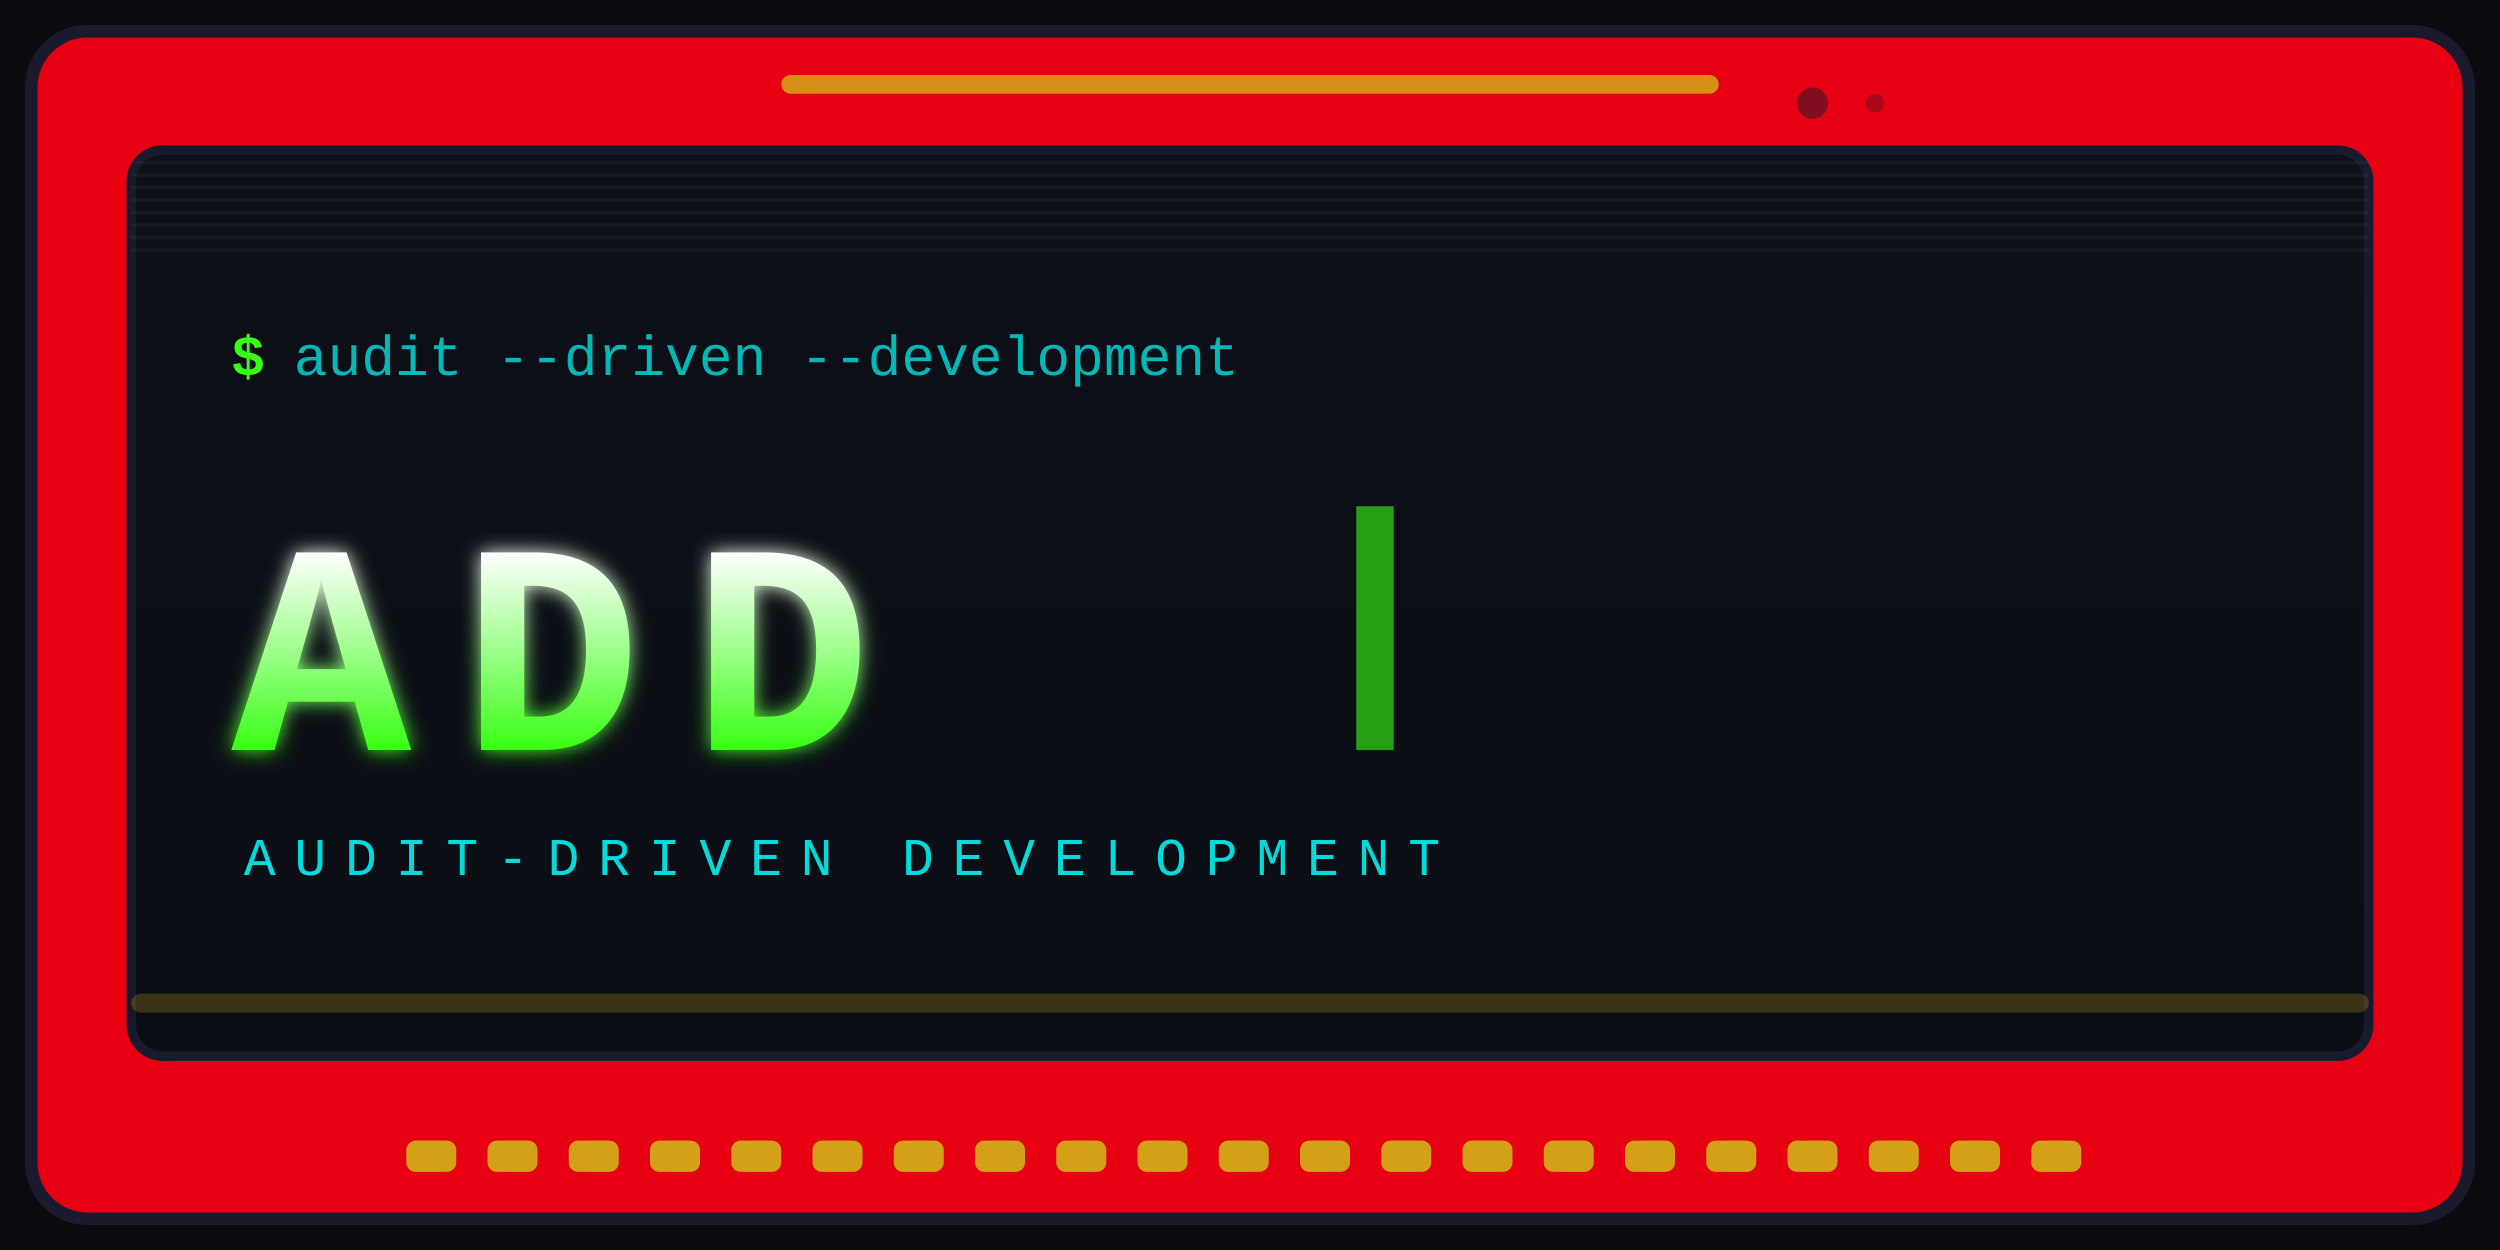
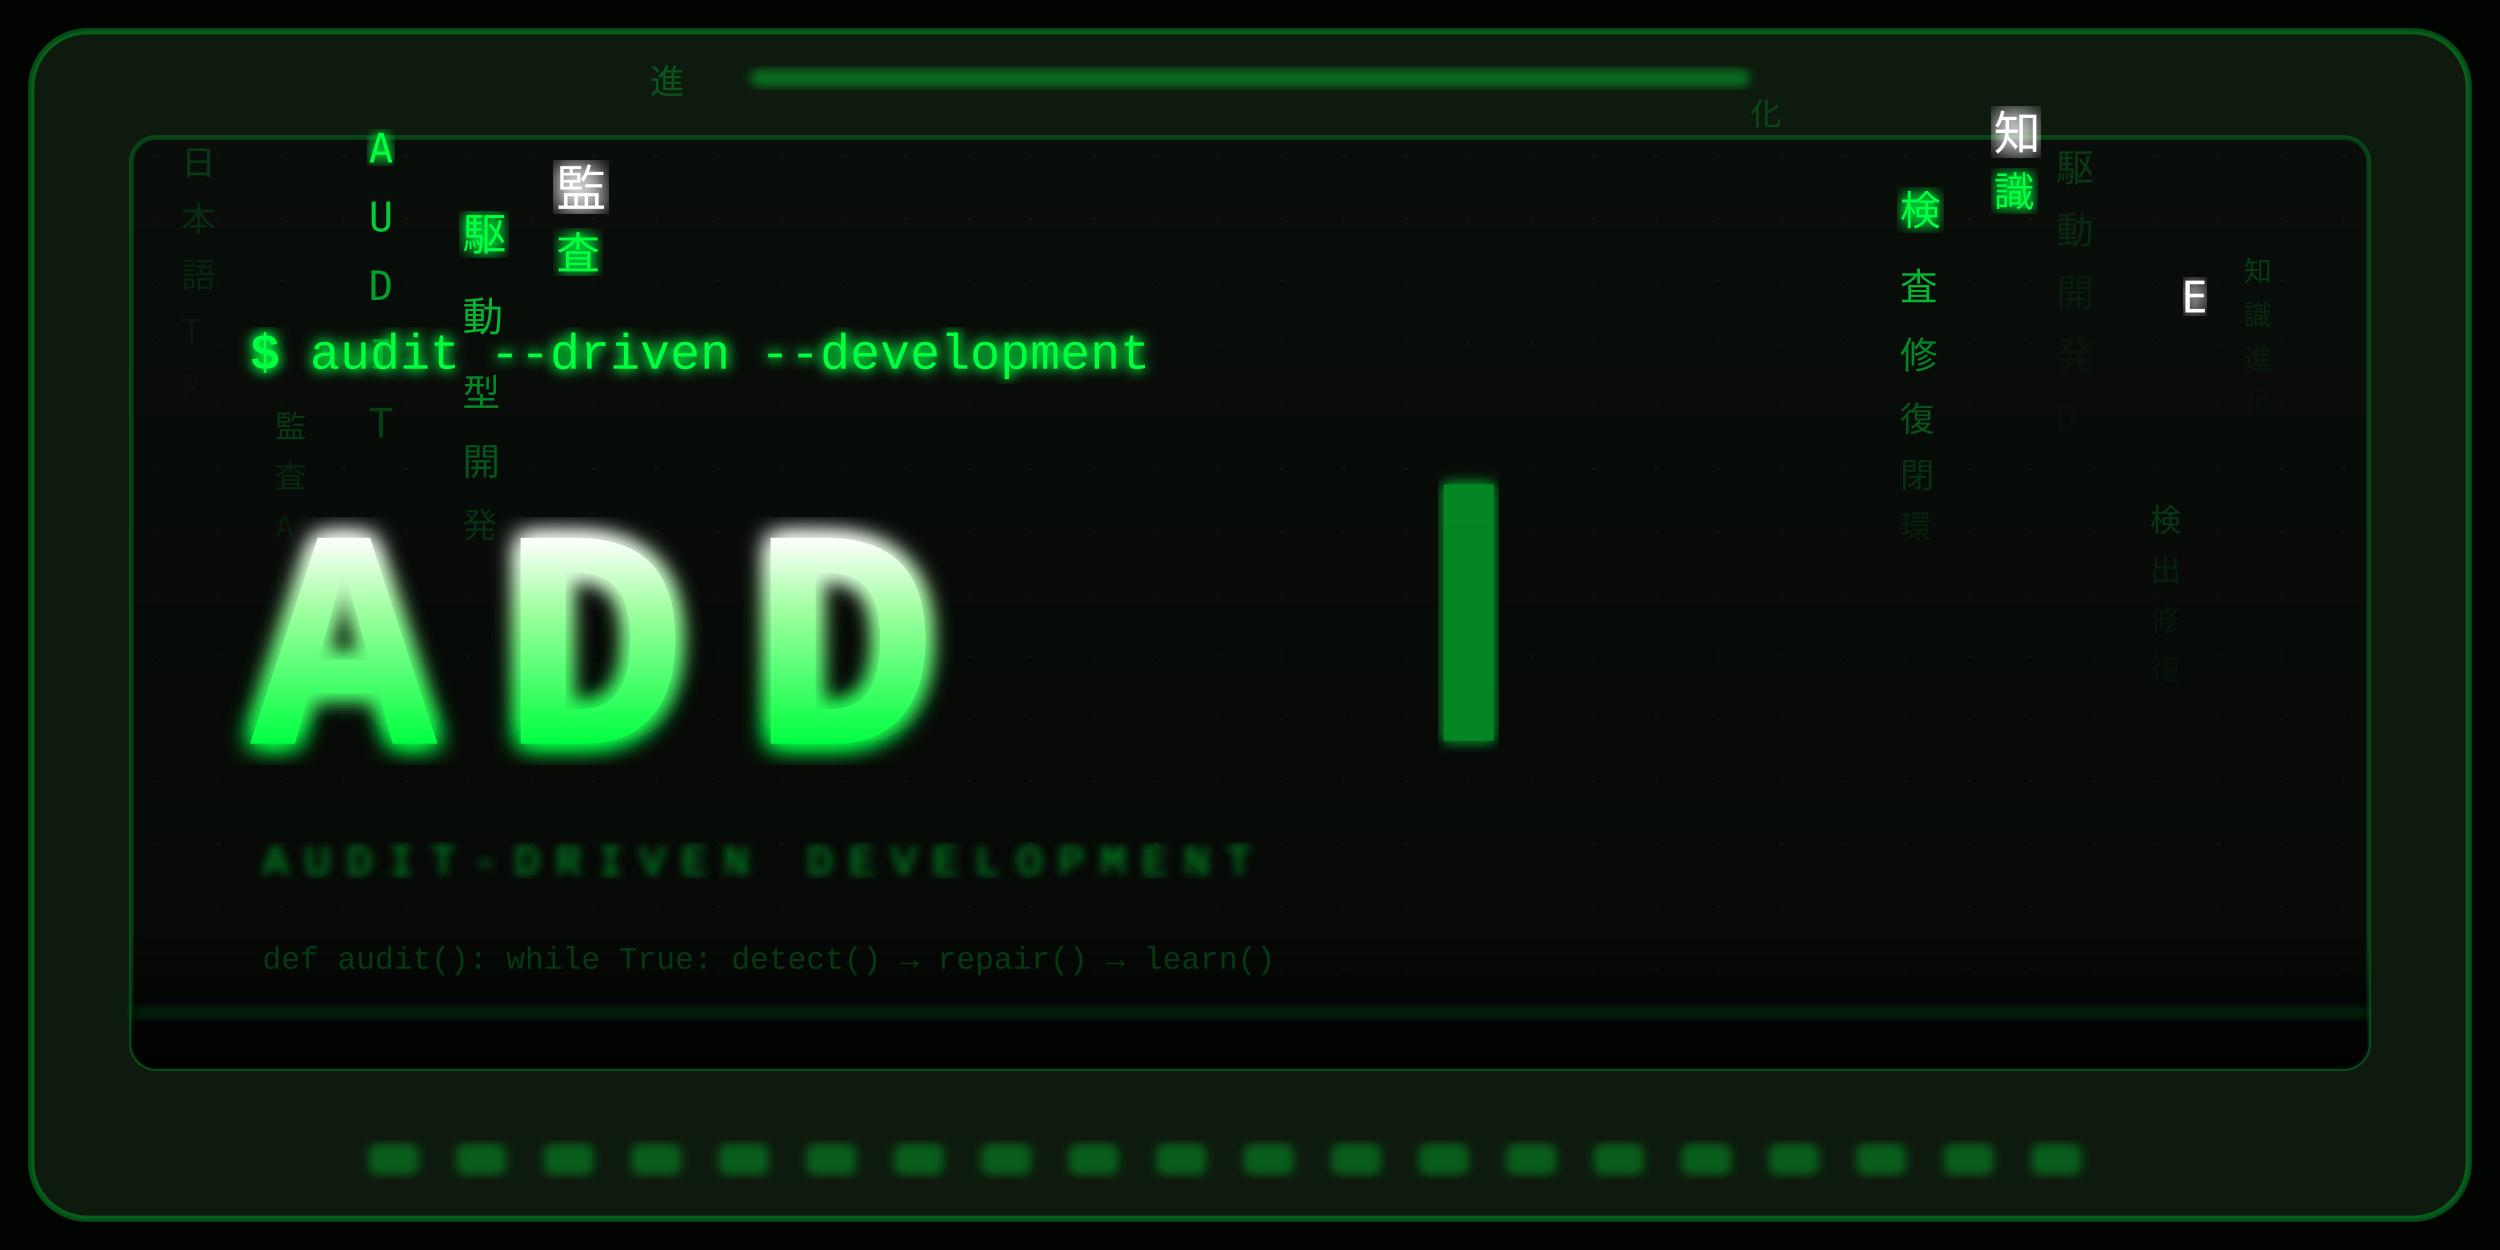
<svg xmlns="http://www.w3.org/2000/svg" viewBox="0 0 800 400" width="800" height="400">
  <defs>
-     <filter id="glow">
-       <feGaussianBlur stdDeviation="3" result="blur" />
+     <filter id="phosphor">
+       <feGaussianBlur stdDeviation="2" result="blur" />
      <feMerge>
+         <feMergeNode in="blur" />
        <feMergeNode in="blur" />
        <feMergeNode in="SourceGraphic" />
      </feMerge>
    </filter>
-     <filter id="scanlines">
-       <feColorMatrix type="saturate" values="0" />
+     <filter id="strongGlow">
+       <feGaussianBlur stdDeviation="4" result="blur" />
+       <feMerge>
+         <feMergeNode in="blur" />
+         <feMergeNode in="blur" />
+         <feMergeNode in="blur" />
+         <feMergeNode in="SourceGraphic" />
+       </feMerge>
    </filter>
+     <filter id="softGlow">
+       <feGaussianBlur stdDeviation="1.5" />
+     </filter>
+     <linearGradient id="rainGrad" x1="0" y1="0" x2="0" y2="1">
+       <stop offset="0%" stop-color="#FFFFFF" stop-opacity="0.9" />
+       <stop offset="40%" stop-color="#00FF41" stop-opacity="0.7" />
+       <stop offset="100%" stop-color="#003B00" stop-opacity="0" />
+     </linearGradient>
    <linearGradient id="titleGrad" x1="0" y1="0" x2="0" y2="1">
      <stop offset="0%" stop-color="#FFFFFF" />
-       <stop offset="100%" stop-color="#39FF14" />
+       <stop offset="35%" stop-color="#A0FFA0" />
+       <stop offset="100%" stop-color="#00FF41" />
    </linearGradient>
    <linearGradient id="screenGrad" x1="0" y1="0" x2="0" y2="1">
-       <stop offset="0%" stop-color="#0D1117" />
-       <stop offset="100%" stop-color="#0A0E14" />
+       <stop offset="0%" stop-color="#0A0E0A" />
+       <stop offset="100%" stop-color="#050805" />
+     </linearGradient>
+     <pattern id="matrixGrid" width="20" height="20" patternUnits="userSpaceOnUse">
+       <rect width="20" height="20" fill="none" />
+       <circle cx="10" cy="10" r="0.4" fill="#00FF41" opacity="0.06" />
+     </pattern>
+     <linearGradient id="dropGrad" x1="0" y1="0" x2="0" y2="1">
+       <stop offset="0%" stop-color="#FFFFFF" stop-opacity="1" />
+       <stop offset="30%" stop-color="#00FF41" stop-opacity="0.8" />
+       <stop offset="80%" stop-color="#00FF41" stop-opacity="0.15" />
+       <stop offset="100%" stop-color="#00FF41" stop-opacity="0" />
+     </linearGradient>
+     <linearGradient id="screenFade" x1="0" y1="0" x2="0" y2="1">
+       <stop offset="0%" stop-color="#000" stop-opacity="0" />
+       <stop offset="85%" stop-color="#000" stop-opacity="0" />
+       <stop offset="100%" stop-color="#000" stop-opacity="0.9" />
    </linearGradient>
  </defs>
-   <rect width="800" height="400" fill="#0a0a0f" rx="0" />
-   <rect x="10" y="10" width="780" height="380" rx="18" fill="#E60012" />
-   <rect x="10" y="10" width="780" height="380" rx="18" fill="none" stroke="#1A1A2E" stroke-width="4" />
-   <rect x="250" y="24" width="300" height="6" rx="3" fill="#D4A017" opacity="0.9" />
-   <rect x="42" y="48" width="716" height="290" rx="10" fill="url(#screenGrad)" />
-   <rect x="42" y="48" width="716" height="290" rx="10" fill="none" stroke="#1A1A2E" stroke-width="3" />
-   <g opacity="0.04">
-     <line x1="42" y1="52" x2="758" y2="52" stroke="#fff" stroke-width="1" />
-     <line x1="42" y1="56" x2="758" y2="56" stroke="#fff" stroke-width="1" />
-     <line x1="42" y1="60" x2="758" y2="60" stroke="#fff" stroke-width="1" />
-     <line x1="42" y1="64" x2="758" y2="64" stroke="#fff" stroke-width="1" />
-     <line x1="42" y1="68" x2="758" y2="68" stroke="#fff" stroke-width="1" />
-     <line x1="42" y1="72" x2="758" y2="72" stroke="#fff" stroke-width="1" />
-     <line x1="42" y1="76" x2="758" y2="76" stroke="#fff" stroke-width="1" />
-     <line x1="42" y1="80" x2="758" y2="80" stroke="#fff" stroke-width="1" />
+   <rect width="800" height="400" fill="#020402" />
+   <rect x="10" y="10" width="780" height="380" rx="18" fill="#0D1A0D" />
+   <rect x="10" y="10" width="780" height="380" rx="18" fill="none" stroke="#00FF41" stroke-width="2" opacity="0.3" />
+   <rect x="240" y="22" width="320" height="6" rx="3" fill="#00FF41" opacity="0.35" filter="url(#softGlow)" />
+   <rect x="42" y="44" width="716" height="298" rx="8" fill="url(#screenGrad)" />
+   <rect x="42" y="44" width="716" height="298" rx="8" fill="none" stroke="#00FF41" stroke-width="1.5" opacity="0.2" />
+   <rect x="42" y="44" width="716" height="298" rx="8" fill="url(#matrixGrid)" />
+   <g opacity="0.18">
+     <text x="58" y="56" font-family="monospace" font-size="11" fill="#00FF41">日</text>
+     <text x="58" y="74" font-family="monospace" font-size="11" fill="#00FF41" opacity="0.7">本</text>
+     <text x="58" y="92" font-family="monospace" font-size="11" fill="#00FF41" opacity="0.5">語</text>
+     <text x="58" y="110" font-family="monospace" font-size="11" fill="#00FF41" opacity="0.3">T</text>
+     <text x="58" y="128" font-family="monospace" font-size="11" fill="#00FF41" opacity="0.1">R</text>
+     <text x="88" y="140" font-family="monospace" font-size="10" fill="#00FF41">監</text>
+     <text x="88" y="156" font-family="monospace" font-size="10" fill="#00FF41" opacity="0.6">査</text>
+     <text x="88" y="172" font-family="monospace" font-size="10" fill="#00FF41" opacity="0.4">A</text>
+     <text x="88" y="188" font-family="monospace" font-size="10" fill="#00FF41" opacity="0.15">U</text>
+     <text x="658" y="58" font-family="monospace" font-size="12" fill="#00FF41">駆</text>
+     <text x="658" y="78" font-family="monospace" font-size="12" fill="#00FF41" opacity="0.6">動</text>
+     <text x="658" y="98" font-family="monospace" font-size="12" fill="#00FF41" opacity="0.4">開</text>
+     <text x="658" y="118" font-family="monospace" font-size="12" fill="#00FF41" opacity="0.2">発</text>
+     <text x="658" y="138" font-family="monospace" font-size="11" fill="#00FF41" opacity="0.1">D</text>
+     <text x="688" y="170" font-family="monospace" font-size="10" fill="#00FF41">検</text>
+     <text x="688" y="186" font-family="monospace" font-size="10" fill="#00FF41" opacity="0.5">出</text>
+     <text x="688" y="202" font-family="monospace" font-size="10" fill="#00FF41" opacity="0.3">修</text>
+     <text x="688" y="218" font-family="monospace" font-size="10" fill="#00FF41" opacity="0.15">復</text>
+     <text x="718" y="90" font-family="monospace" font-size="9" fill="#00FF41">知</text>
+     <text x="718" y="104" font-family="monospace" font-size="9" fill="#00FF41" opacity="0.6">識</text>
+     <text x="718" y="118" font-family="monospace" font-size="9" fill="#00FF41" opacity="0.3">進</text>
+     <text x="718" y="132" font-family="monospace" font-size="9" fill="#00FF41" opacity="0.15">化</text>
  </g>
-   <text x="74" y="120" font-family="'Courier New', monospace" font-size="18" fill="#39FF14" font-weight="bold">$</text>
-   <text x="94" y="120" font-family="'Courier New', monospace" font-size="18" fill="#00FFFF" opacity="0.7">audit --driven --development</text>
-   <text x="74" y="240" font-family="'Courier New', monospace" font-size="96" font-weight="900" letter-spacing="16" fill="url(#titleGrad)" filter="url(#glow)">ADD</text>
-   <rect x="434" y="162" width="12" height="78" fill="#39FF14" opacity="0.6">
-     <animate attributeName="opacity" values="0.6;0.6;0;0;0.6" dur="1.2s" repeatCount="indefinite" />
+   <g>
+     <text x="118" y="52" font-family="monospace" font-size="13" fill="#00FF41" filter="url(#phosphor)">A</text>
+     <text x="118" y="74" font-family="monospace" font-size="13" fill="#00FF41" opacity="0.8">U</text>
+     <text x="118" y="96" font-family="monospace" font-size="13" fill="#00FF41" opacity="0.6">D</text>
+     <text x="118" y="118" font-family="monospace" font-size="13" fill="#00FF41" opacity="0.4">I</text>
+     <text x="118" y="140" font-family="monospace" font-size="13" fill="#00FF41" opacity="0.2">T</text>
+     <text x="148" y="80" font-family="monospace" font-size="14" fill="#00FF41" filter="url(#phosphor)">駆</text>
+     <text x="148" y="106" font-family="monospace" font-size="13" fill="#00FF41" opacity="0.7">動</text>
+     <text x="148" y="130" font-family="monospace" font-size="12" fill="#00FF41" opacity="0.5">型</text>
+     <text x="148" y="152" font-family="monospace" font-size="12" fill="#00FF41" opacity="0.3">開</text>
+     <text x="148" y="172" font-family="monospace" font-size="11" fill="#00FF41" opacity="0.15">発</text>
+     <text x="608" y="72" font-family="monospace" font-size="13" fill="#00FF41" filter="url(#phosphor)">検</text>
+     <text x="608" y="96" font-family="monospace" font-size="12" fill="#00FF41" opacity="0.7">査</text>
+     <text x="608" y="118" font-family="monospace" font-size="12" fill="#00FF41" opacity="0.5">修</text>
+     <text x="608" y="138" font-family="monospace" font-size="11" fill="#00FF41" opacity="0.3">復</text>
+     <text x="608" y="156" font-family="monospace" font-size="11" fill="#00FF41" opacity="0.15">閉</text>
+     <text x="608" y="172" font-family="monospace" font-size="10" fill="#00FF41" opacity="0.08">環</text>
+     <text x="178" y="66" font-family="monospace" font-size="16" fill="#FFFFFF" filter="url(#strongGlow)">
+       監
+       <animate attributeName="y" values="66;340" dur="4s" repeatCount="indefinite" />
+       <animate attributeName="opacity" values="1;0" dur="4s" repeatCount="indefinite" />
+     </text>
+     <text x="178" y="86" font-family="monospace" font-size="14" fill="#00FF41" filter="url(#phosphor)">
+       査
+       <animate attributeName="y" values="86;350" dur="4.3s" repeatCount="indefinite" />
+       <animate attributeName="opacity" values="0.8;0" dur="4.3s" repeatCount="indefinite" />
+     </text>
+     <text x="638" y="48" font-family="monospace" font-size="15" fill="#FFFFFF" filter="url(#strongGlow)">
+       知
+       <animate attributeName="y" values="48;320" dur="3.8s" repeatCount="indefinite" />
+       <animate attributeName="opacity" values="1;0" dur="3.8s" repeatCount="indefinite" />
+     </text>
+     <text x="638" y="66" font-family="monospace" font-size="13" fill="#00FF41" filter="url(#phosphor)">
+       識
+       <animate attributeName="y" values="66;330" dur="4.1s" repeatCount="indefinite" />
+       <animate attributeName="opacity" values="0.7;0" dur="4.1s" repeatCount="indefinite" />
+     </text>
+     <text x="698" y="100" font-family="monospace" font-size="14" fill="#FFFFFF" filter="url(#strongGlow)">
+       E
+       <animate attributeName="y" values="100;360" dur="5s" repeatCount="indefinite" />
+       <animate attributeName="opacity" values="0.9;0" dur="5s" repeatCount="indefinite" />
+     </text>
+     <text x="208" y="30" font-family="monospace" font-size="11" fill="#00FF41" opacity="0.25">
+       進
+       <animate attributeName="y" values="30;300" dur="7s" repeatCount="indefinite" />
+       <animate attributeName="opacity" values="0.25;0" dur="7s" repeatCount="indefinite" />
+     </text>
+     <text x="560" y="40" font-family="monospace" font-size="10" fill="#00FF41" opacity="0.2">
+       化
+       <animate attributeName="y" values="40;310" dur="6.5s" repeatCount="indefinite" />
+       <animate attributeName="opacity" values="0.2;0" dur="6.5s" repeatCount="indefinite" />
+     </text>
+   </g>
+   <rect x="42" y="44" width="716" height="298" rx="8" fill="url(#screenFade)" />
+   <text x="80" y="118" font-family="'Courier New', monospace" font-size="16" fill="#00FF41" filter="url(#phosphor)">
+     <tspan font-weight="bold">$</tspan>
+     <tspan fill="#00FF41" opacity="0.55"> audit --driven --development</tspan>
+   </text>
+   <text x="80" y="238" font-family="'Courier New', monospace" font-size="100" font-weight="900" letter-spacing="20" fill="url(#titleGrad)" filter="url(#strongGlow)">ADD</text>
+   <rect x="462" y="155" width="16" height="82" fill="#00FF41" opacity="0.5" filter="url(#phosphor)">
+     <animate attributeName="opacity" values="0.5;0.5;0;0;0.5" dur="1.0s" repeatCount="indefinite" />
  </rect>
-   <text x="78" y="280" font-family="'Courier New', monospace" font-size="17" fill="#00FFFF" letter-spacing="6" opacity="0.85">AUDIT-DRIVEN DEVELOPMENT</text>
-   <rect x="42" y="318" width="716" height="6" rx="3" fill="#D4A017" opacity="0.25" />
-   <g fill="#D4A017">
-     <rect x="130" y="365" width="16" height="10" rx="3" />
-     <rect x="156" y="365" width="16" height="10" rx="3" />
-     <rect x="182" y="365" width="16" height="10" rx="3" />
-     <rect x="208" y="365" width="16" height="10" rx="3" />
-     <rect x="234" y="365" width="16" height="10" rx="3" />
-     <rect x="260" y="365" width="16" height="10" rx="3" />
-     <rect x="286" y="365" width="16" height="10" rx="3" />
-     <rect x="312" y="365" width="16" height="10" rx="3" />
-     <rect x="338" y="365" width="16" height="10" rx="3" />
-     <rect x="364" y="365" width="16" height="10" rx="3" />
-     <rect x="390" y="365" width="16" height="10" rx="3" />
-     <rect x="416" y="365" width="16" height="10" rx="3" />
-     <rect x="442" y="365" width="16" height="10" rx="3" />
-     <rect x="468" y="365" width="16" height="10" rx="3" />
-     <rect x="494" y="365" width="16" height="10" rx="3" />
-     <rect x="520" y="365" width="16" height="10" rx="3" />
-     <rect x="546" y="365" width="16" height="10" rx="3" />
-     <rect x="572" y="365" width="16" height="10" rx="3" />
-     <rect x="598" y="365" width="16" height="10" rx="3" />
-     <rect x="624" y="365" width="16" height="10" rx="3" />
-     <rect x="650" y="365" width="16" height="10" rx="3" />
+   <text x="84" y="280" font-family="'Courier New', monospace" font-size="14" fill="#00FF41" letter-spacing="5" opacity="0.6" filter="url(#softGlow)">AUDIT-DRIVEN DEVELOPMENT</text>
+   <text x="84" y="310" font-family="'Courier New', monospace" font-size="10" fill="#00FF41" opacity="0.2">
+     <tspan>def audit(): while True: detect() → repair() → learn()</tspan>
+   </text>
+   <rect x="42" y="322" width="716" height="4" rx="2" fill="#00FF41" opacity="0.12" filter="url(#softGlow)" />
+   <g fill="#00FF41" opacity="0.3" filter="url(#softGlow)">
+     <rect x="118" y="366" width="16" height="10" rx="3" />
+     <rect x="146" y="366" width="16" height="10" rx="3" />
+     <rect x="174" y="366" width="16" height="10" rx="3" />
+     <rect x="202" y="366" width="16" height="10" rx="3" />
+     <rect x="230" y="366" width="16" height="10" rx="3" />
+     <rect x="258" y="366" width="16" height="10" rx="3" />
+     <rect x="286" y="366" width="16" height="10" rx="3" />
+     <rect x="314" y="366" width="16" height="10" rx="3" />
+     <rect x="342" y="366" width="16" height="10" rx="3" />
+     <rect x="370" y="366" width="16" height="10" rx="3" />
+     <rect x="398" y="366" width="16" height="10" rx="3" />
+     <rect x="426" y="366" width="16" height="10" rx="3" />
+     <rect x="454" y="366" width="16" height="10" rx="3" />
+     <rect x="482" y="366" width="16" height="10" rx="3" />
+     <rect x="510" y="366" width="16" height="10" rx="3" />
+     <rect x="538" y="366" width="16" height="10" rx="3" />
+     <rect x="566" y="366" width="16" height="10" rx="3" />
+     <rect x="594" y="366" width="16" height="10" rx="3" />
+     <rect x="622" y="366" width="16" height="10" rx="3" />
+     <rect x="650" y="366" width="16" height="10" rx="3" />
  </g>
-   <circle cx="580" cy="33" r="5" fill="#1A1A2E" opacity="0.5" />
-   <circle cx="600" cy="33" r="3" fill="#1A1A2E" opacity="0.3" />
+   <rect x="0" y="0" width="800" height="3" fill="#00FF41" opacity="0">
+     <animate attributeName="opacity" values="0;0;0;0;0;0;0;0;0;0;0;0;0;0;0;0.15;0;0;0;0;0;0" dur="8s" repeatCount="indefinite" />
+   </rect>
</svg>
